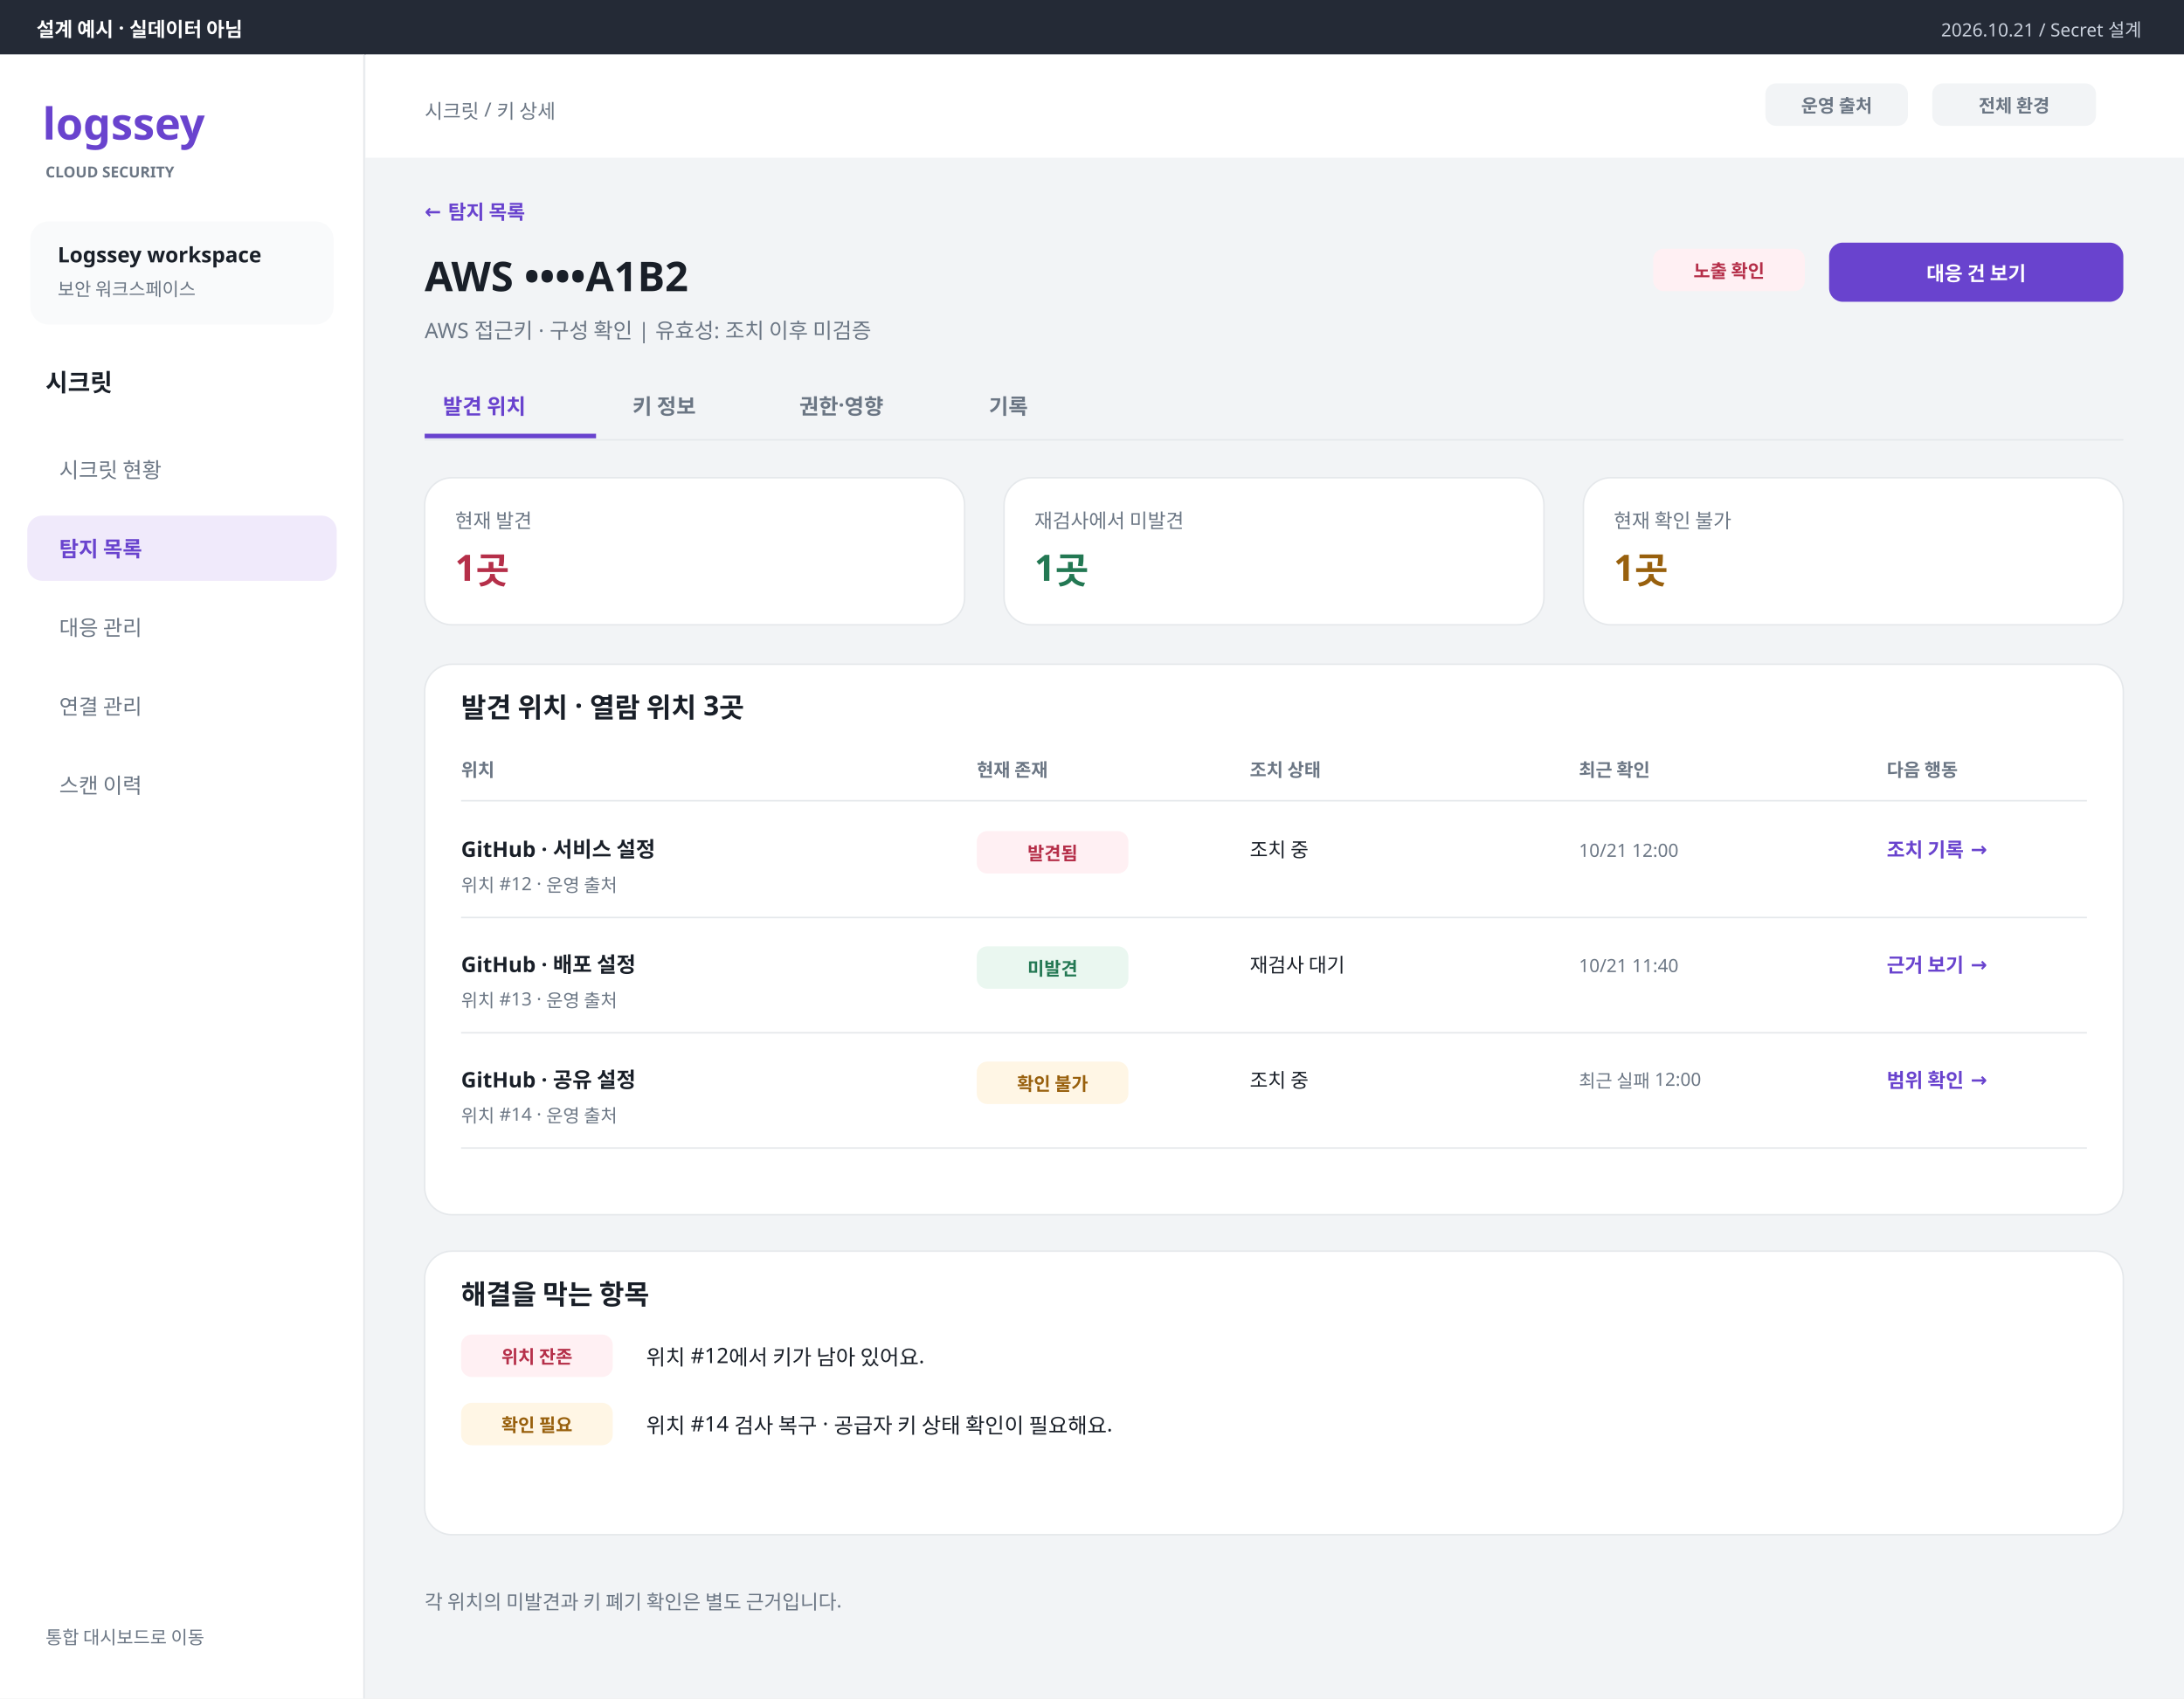
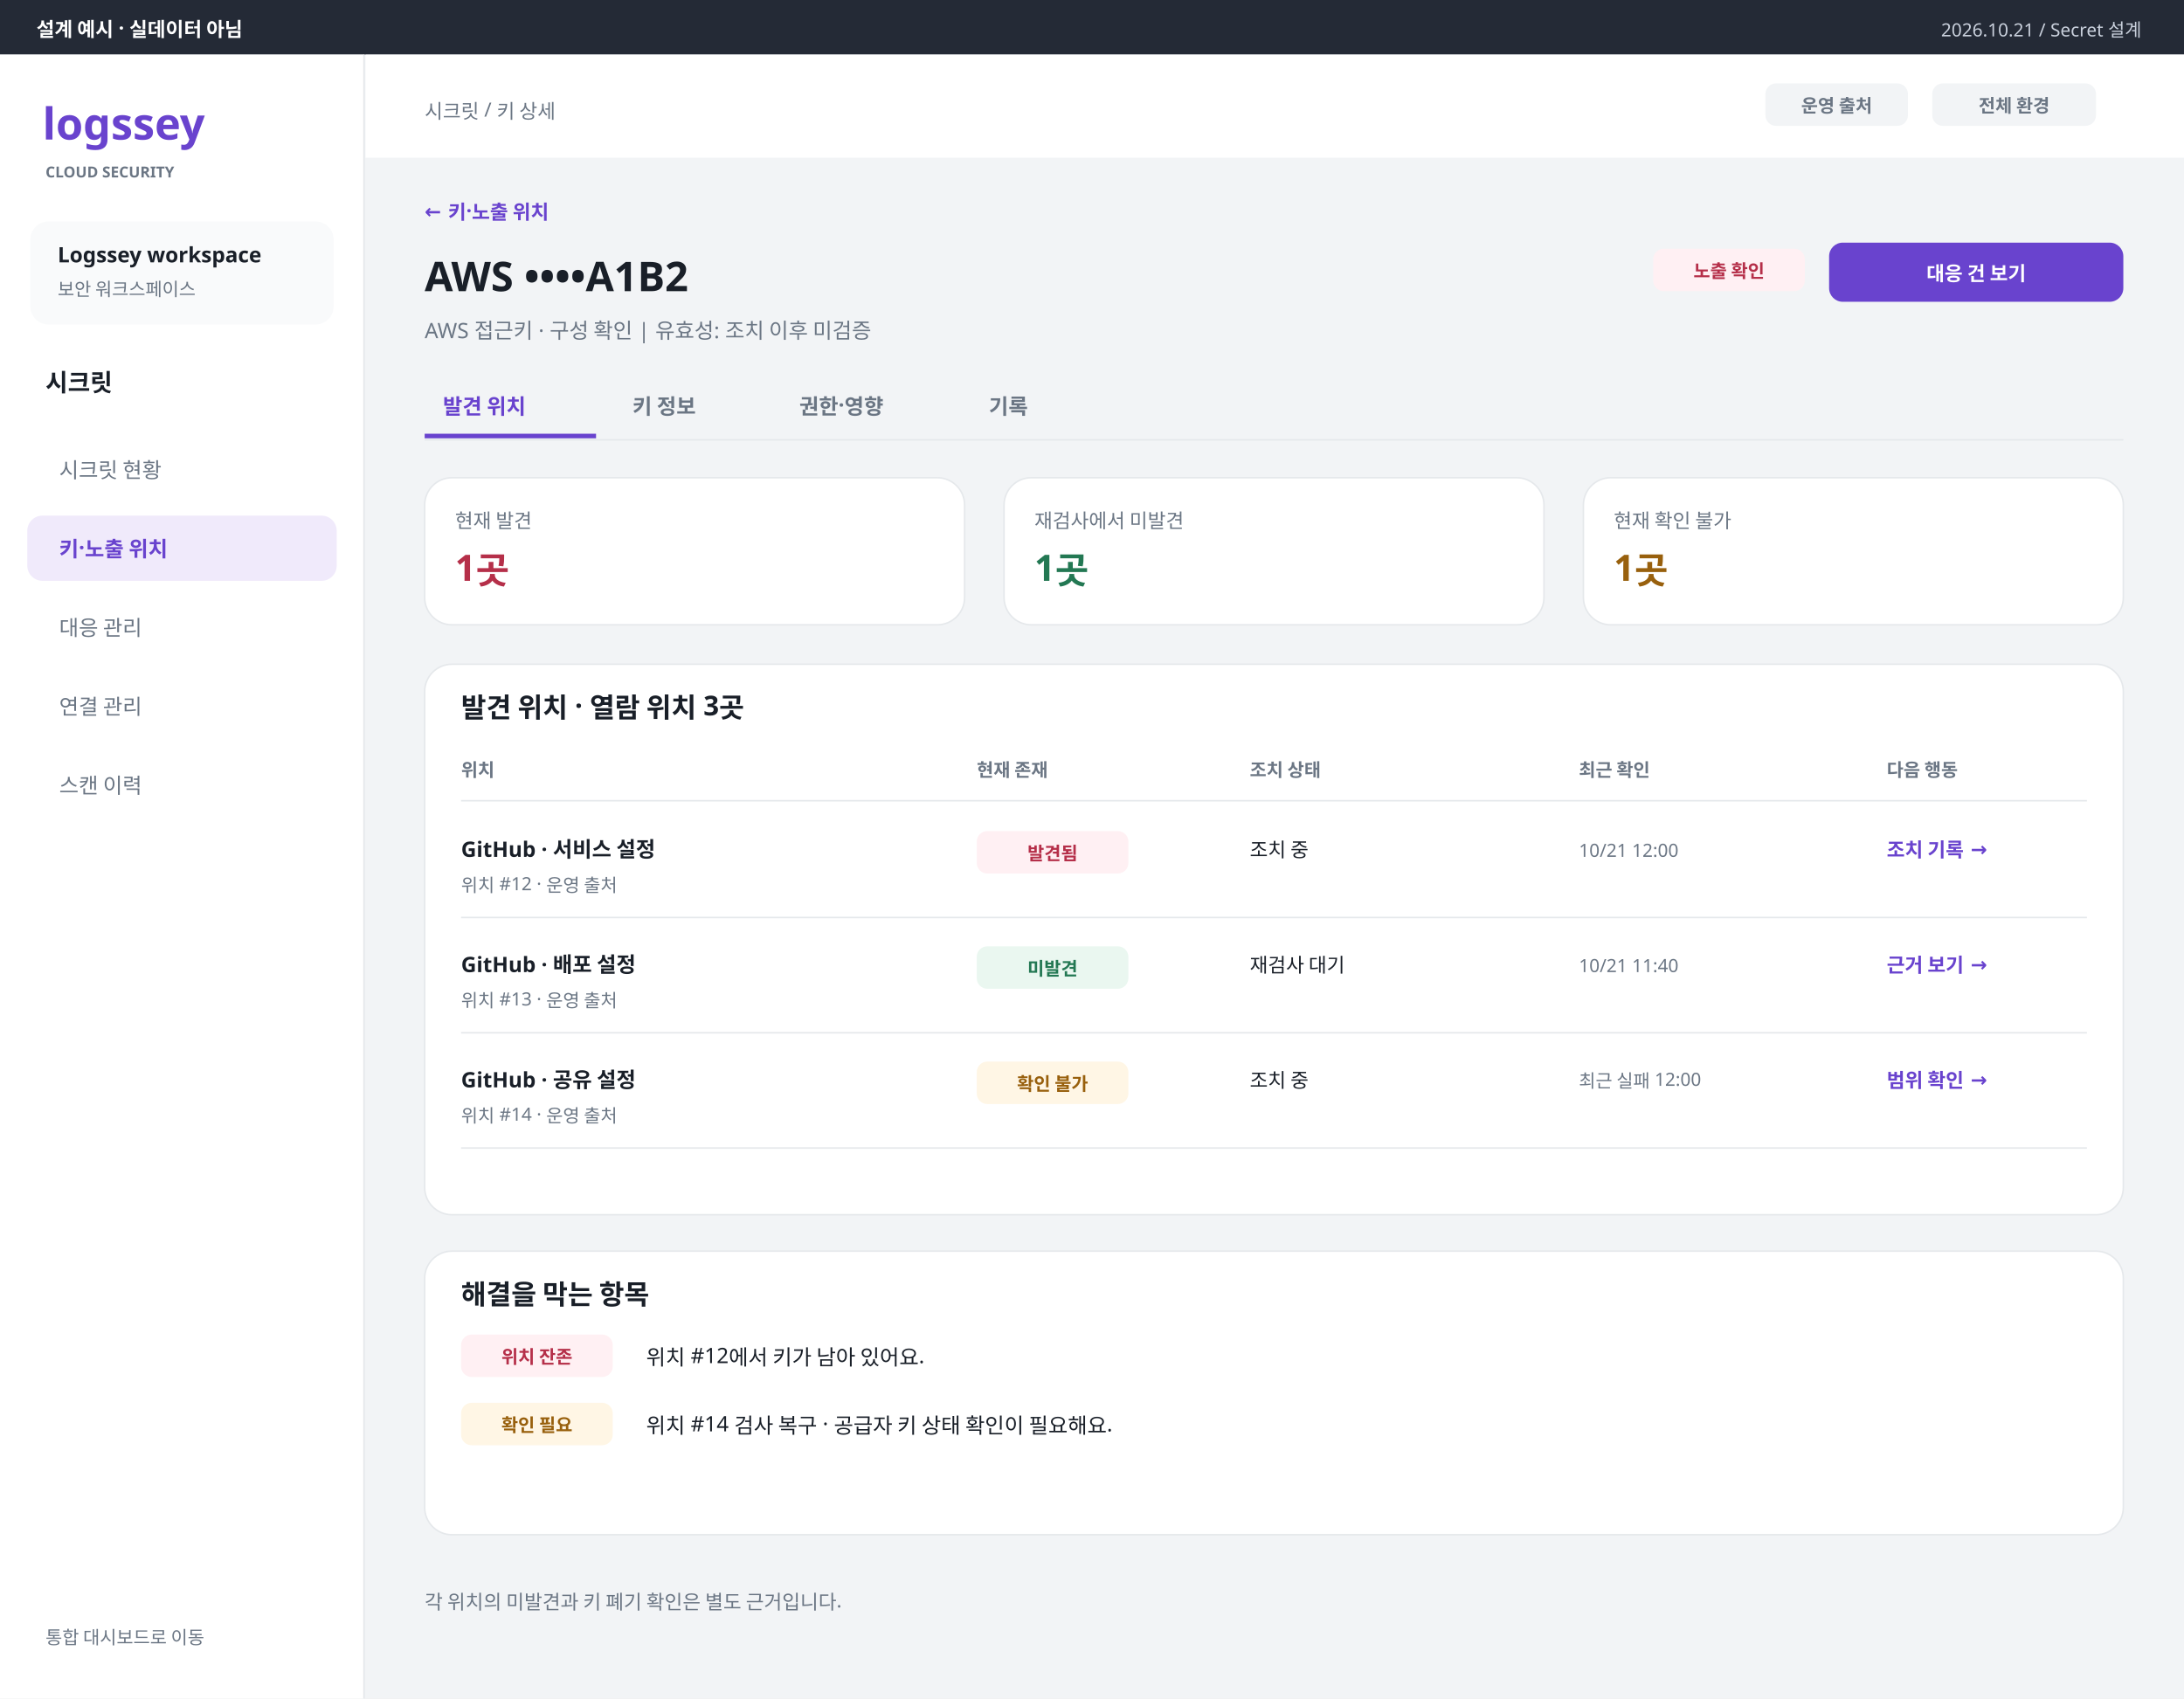
<svg xmlns="http://www.w3.org/2000/svg" width="1440" height="1120" viewBox="0 0 1440 1120" role="img" aria-labelledby="title desc">
  <style>text{font-family:"Malgun Gothic",Pretendard,sans-serif}text{font-variant-numeric:tabular-nums}</style>
  <rect x="0" y="0" width="1440" height="1120" rx="0" fill="#f2f4f6" />
  <rect x="0" y="0" width="1440" height="36" rx="0" fill="#242a36" />
  <text x="24" y="24" fill="#ffffff" font-size="13" font-weight="600" text-anchor="start">설계 예시 · 실데이터 아님</text>
  <text x="1412" y="24" fill="#c9d0dc" font-size="12" font-weight="400" text-anchor="end">2026.10.21  /  Secret 설계</text>
  <rect x="0" y="36" width="240" height="1084" rx="0" fill="white" />
  <line x1="240" y1="36" x2="240" y2="1120" stroke="#e5e8eb" />
  <text x="28" y="92" fill="#6943ce" font-size="29" font-weight="700" text-anchor="start">logssey</text>
  <text x="30" y="117" fill="#6b7684" font-size="10" font-weight="600" text-anchor="start">CLOUD SECURITY</text>
  <rect x="20" y="146" width="200" height="68" rx="12" fill="#f9fafb" />
  <text x="38" y="173" fill="#191f28" font-size="14" font-weight="600" text-anchor="start">Logssey workspace</text>
  <text x="38" y="195" fill="#6b7684" font-size="12" font-weight="400" text-anchor="start">보안 워크스페이스</text>
  <text x="30" y="258" fill="#191f28" font-size="16" font-weight="700" text-anchor="start">시크릿</text>
  <text x="39" y="315" fill="#6b7684" font-size="14" font-weight="400" text-anchor="start">시크릿 현황</text>
  <rect x="18" y="340" width="204" height="43" rx="10" fill="#f0eafb" />
-   <text x="39" y="367" fill="#6943ce" font-size="14" font-weight="600" text-anchor="start">탐지 목록</text>
+   <text x="39" y="367" fill="#6943ce" font-size="14" font-weight="600" text-anchor="start">키·노출 위치</text>
  <text x="39" y="419" fill="#6b7684" font-size="14" font-weight="400" text-anchor="start">대응 관리</text>
  <text x="39" y="471" fill="#6b7684" font-size="14" font-weight="400" text-anchor="start">연결 관리</text>
  <text x="39" y="523" fill="#6b7684" font-size="14" font-weight="400" text-anchor="start">스캔 이력</text>
  <text x="30" y="1084" fill="#6b7684" font-size="12" font-weight="400" text-anchor="start">통합 대시보드로 이동</text>
  <rect x="241" y="36" width="1199" height="68" rx="0" fill="white" />
  <text x="280" y="78" fill="#6b7684" font-size="13" font-weight="400" text-anchor="start">시크릿  /  키 상세</text>
  <rect x="1164" y="55" width="94" height="28" rx="7" fill="#f2f4f6" />
  <text x="1211.0" y="74" fill="#6b7684" font-size="12" font-weight="600" text-anchor="middle">운영 출처</text>
  <rect x="1274" y="55" width="108" height="28" rx="7" fill="#f2f4f6" />
  <text x="1328.0" y="74" fill="#6b7684" font-size="12" font-weight="600" text-anchor="middle">전체 환경</text>
-   <text x="280" y="144" fill="#6943ce" font-size="13" font-weight="600" text-anchor="start">← 탐지 목록</text>
+   <text x="280" y="144" fill="#6943ce" font-size="13" font-weight="600" text-anchor="start">← 키·노출 위치</text>
  <text x="280" y="192" fill="#191f28" font-size="27" font-weight="700" text-anchor="start">AWS ••••A1B2</text>
  <rect x="1090" y="164" width="100" height="28" rx="7" fill="#fff0f3" />
  <text x="1140.0" y="183" fill="#b52f49" font-size="12" font-weight="600" text-anchor="middle">노출 확인</text>
  <rect x="1206" y="160" width="194" height="39" rx="9" fill="#6943ce" />
  <text x="1303.0" y="185" fill="white" font-size="13" font-weight="600" text-anchor="middle">대응 건 보기</text>
  <text x="280" y="223" fill="#6b7684" font-size="14" font-weight="400" text-anchor="start">AWS 접근키 · 구성 확인   |   유효성: 조치 이후 미검증</text>
  <text x="292" y="273" fill="#6943ce" font-size="14" font-weight="600" text-anchor="start">발견 위치</text>
  <rect x="280" y="286" width="113" height="3" rx="0" fill="#6943ce" />
  <text x="417" y="273" fill="#6b7684" font-size="14" font-weight="600" text-anchor="start">키 정보</text>
  <text x="527" y="273" fill="#6b7684" font-size="14" font-weight="600" text-anchor="start">권한·영향</text>
  <text x="652" y="273" fill="#6b7684" font-size="14" font-weight="600" text-anchor="start">기록</text>
  <line x1="280" y1="290" x2="1400" y2="290" stroke="#e5e8eb" />
  <rect x="280" y="315" width="356" height="97" rx="18" fill="white" stroke="#e5e8eb" />
  <text x="300" y="348" fill="#6b7684" font-size="13" font-weight="400" text-anchor="start">현재 발견</text>
  <text x="300" y="383" fill="#b52f49" font-size="24" font-weight="700" text-anchor="start">1곳</text>
  <rect x="662" y="315" width="356" height="97" rx="18" fill="white" stroke="#e5e8eb" />
  <text x="682" y="348" fill="#6b7684" font-size="13" font-weight="400" text-anchor="start">재검사에서 미발견</text>
  <text x="682" y="383" fill="#237853" font-size="24" font-weight="700" text-anchor="start">1곳</text>
  <rect x="1044" y="315" width="356" height="97" rx="18" fill="white" stroke="#e5e8eb" />
  <text x="1064" y="348" fill="#6b7684" font-size="13" font-weight="400" text-anchor="start">현재 확인 불가</text>
  <text x="1064" y="383" fill="#98600d" font-size="24" font-weight="700" text-anchor="start">1곳</text>
  <rect x="280" y="438" width="1120" height="363" rx="18" fill="white" stroke="#e5e8eb" />
  <text x="304" y="473" fill="#191f28" font-size="18" font-weight="700" text-anchor="start">발견 위치 · 열람 위치 3곳</text>
  <text x="304" y="512" fill="#6b7684" font-size="12" font-weight="600" text-anchor="start">위치</text>
  <text x="644" y="512" fill="#6b7684" font-size="12" font-weight="600" text-anchor="start">현재 존재</text>
  <text x="824" y="512" fill="#6b7684" font-size="12" font-weight="600" text-anchor="start">조치 상태</text>
  <text x="1041" y="512" fill="#6b7684" font-size="12" font-weight="600" text-anchor="start">최근 확인</text>
  <text x="1244" y="512" fill="#6b7684" font-size="12" font-weight="600" text-anchor="start">다음 행동</text>
  <line x1="304" y1="528" x2="1376" y2="528" stroke="#e5e8eb" />
  <text x="304" y="565" fill="#191f28" font-size="14" font-weight="600" text-anchor="start">GitHub · 서비스 설정</text>
  <text x="304" y="588" fill="#6b7684" font-size="12" font-weight="400" text-anchor="start">위치 #12 · 운영 출처</text>
  <rect x="644" y="548" width="100" height="28" rx="7" fill="#fff0f3" />
  <text x="694.0" y="567" fill="#b52f49" font-size="12" font-weight="600" text-anchor="middle">발견됨</text>
  <text x="824" y="565" fill="#191f28" font-size="13" font-weight="400" text-anchor="start">조치 중</text>
  <text x="1041" y="565" fill="#6b7684" font-size="12" font-weight="400" text-anchor="start">10/21 12:00</text>
  <text x="1244" y="565" fill="#6943ce" font-size="13" font-weight="600" text-anchor="start">조치 기록 →</text>
  <line x1="304" y1="605" x2="1376" y2="605" stroke="#e5e8eb" />
  <text x="304" y="641" fill="#191f28" font-size="14" font-weight="600" text-anchor="start">GitHub · 배포 설정</text>
  <text x="304" y="664" fill="#6b7684" font-size="12" font-weight="400" text-anchor="start">위치 #13 · 운영 출처</text>
  <rect x="644" y="624" width="100" height="28" rx="7" fill="#eaf7f0" />
  <text x="694.0" y="643" fill="#237853" font-size="12" font-weight="600" text-anchor="middle">미발견</text>
  <text x="824" y="641" fill="#191f28" font-size="13" font-weight="400" text-anchor="start">재검사 대기</text>
  <text x="1041" y="641" fill="#6b7684" font-size="12" font-weight="400" text-anchor="start">10/21 11:40</text>
  <text x="1244" y="641" fill="#6943ce" font-size="13" font-weight="600" text-anchor="start">근거 보기 →</text>
  <line x1="304" y1="681" x2="1376" y2="681" stroke="#e5e8eb" />
  <text x="304" y="717" fill="#191f28" font-size="14" font-weight="600" text-anchor="start">GitHub · 공유 설정</text>
  <text x="304" y="740" fill="#6b7684" font-size="12" font-weight="400" text-anchor="start">위치 #14 · 운영 출처</text>
  <rect x="644" y="700" width="100" height="28" rx="7" fill="#fff6e5" />
  <text x="694.0" y="719" fill="#98600d" font-size="12" font-weight="600" text-anchor="middle">확인 불가</text>
  <text x="824" y="717" fill="#191f28" font-size="13" font-weight="400" text-anchor="start">조치 중</text>
  <text x="1041" y="717" fill="#6b7684" font-size="12" font-weight="400" text-anchor="start">최근 실패 12:00</text>
  <text x="1244" y="717" fill="#6943ce" font-size="13" font-weight="600" text-anchor="start">범위 확인 →</text>
  <line x1="304" y1="757" x2="1376" y2="757" stroke="#e5e8eb" />
  <rect x="280" y="825" width="1120" height="187" rx="18" fill="white" stroke="#e5e8eb" />
  <text x="304" y="860" fill="#191f28" font-size="18" font-weight="700" text-anchor="start">해결을 막는 항목</text>
  <rect x="304" y="880" width="100" height="28" rx="7" fill="#fff0f3" />
  <text x="354.0" y="899" fill="#b52f49" font-size="12" font-weight="600" text-anchor="middle">위치 잔존</text>
  <text x="426" y="900" fill="#191f28" font-size="14" font-weight="400" text-anchor="start">위치 #12에서 키가 남아 있어요.</text>
  <rect x="304" y="925" width="100" height="28" rx="7" fill="#fff6e5" />
  <text x="354.0" y="944" fill="#98600d" font-size="12" font-weight="600" text-anchor="middle">확인 필요</text>
  <text x="426" y="945" fill="#191f28" font-size="14" font-weight="400" text-anchor="start">위치 #14 검사 복구 · 공급자 키 상태 확인이 필요해요.</text>
  <text x="280" y="1061" fill="#6b7684" font-size="13" font-weight="400" text-anchor="start">각 위치의 미발견과 키 폐기 확인은 별도 근거입니다.</text>
</svg>
